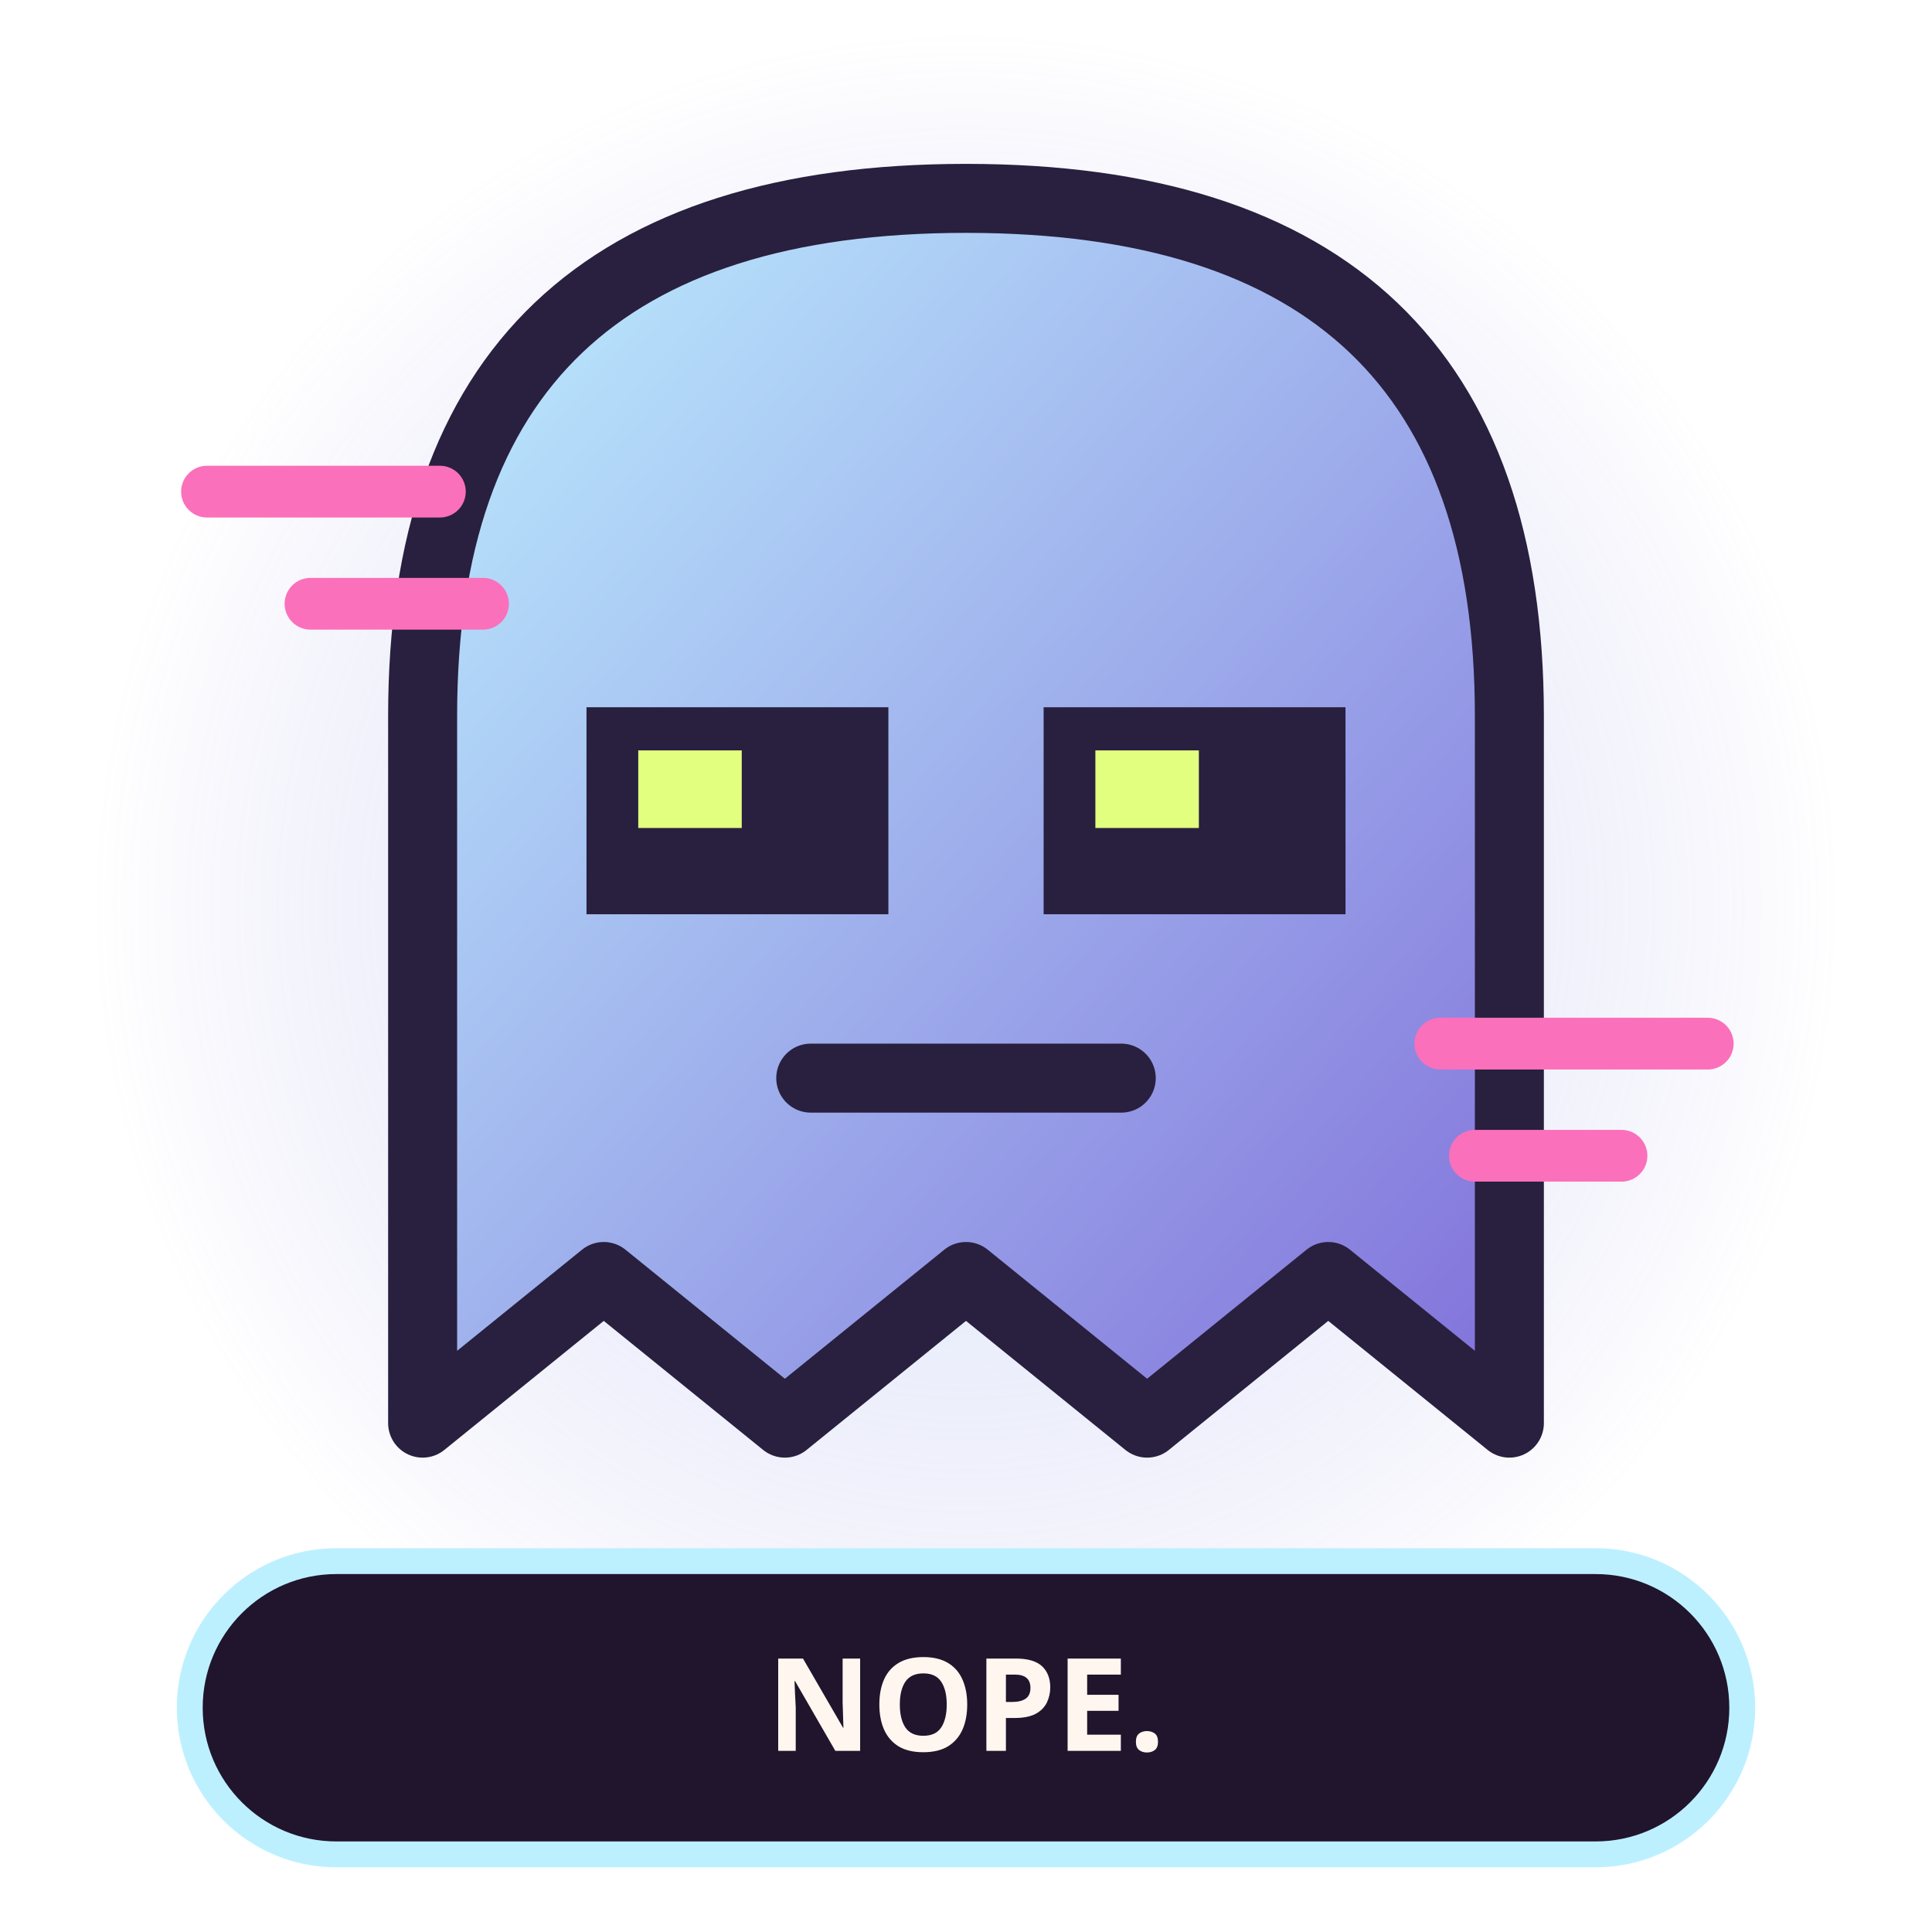
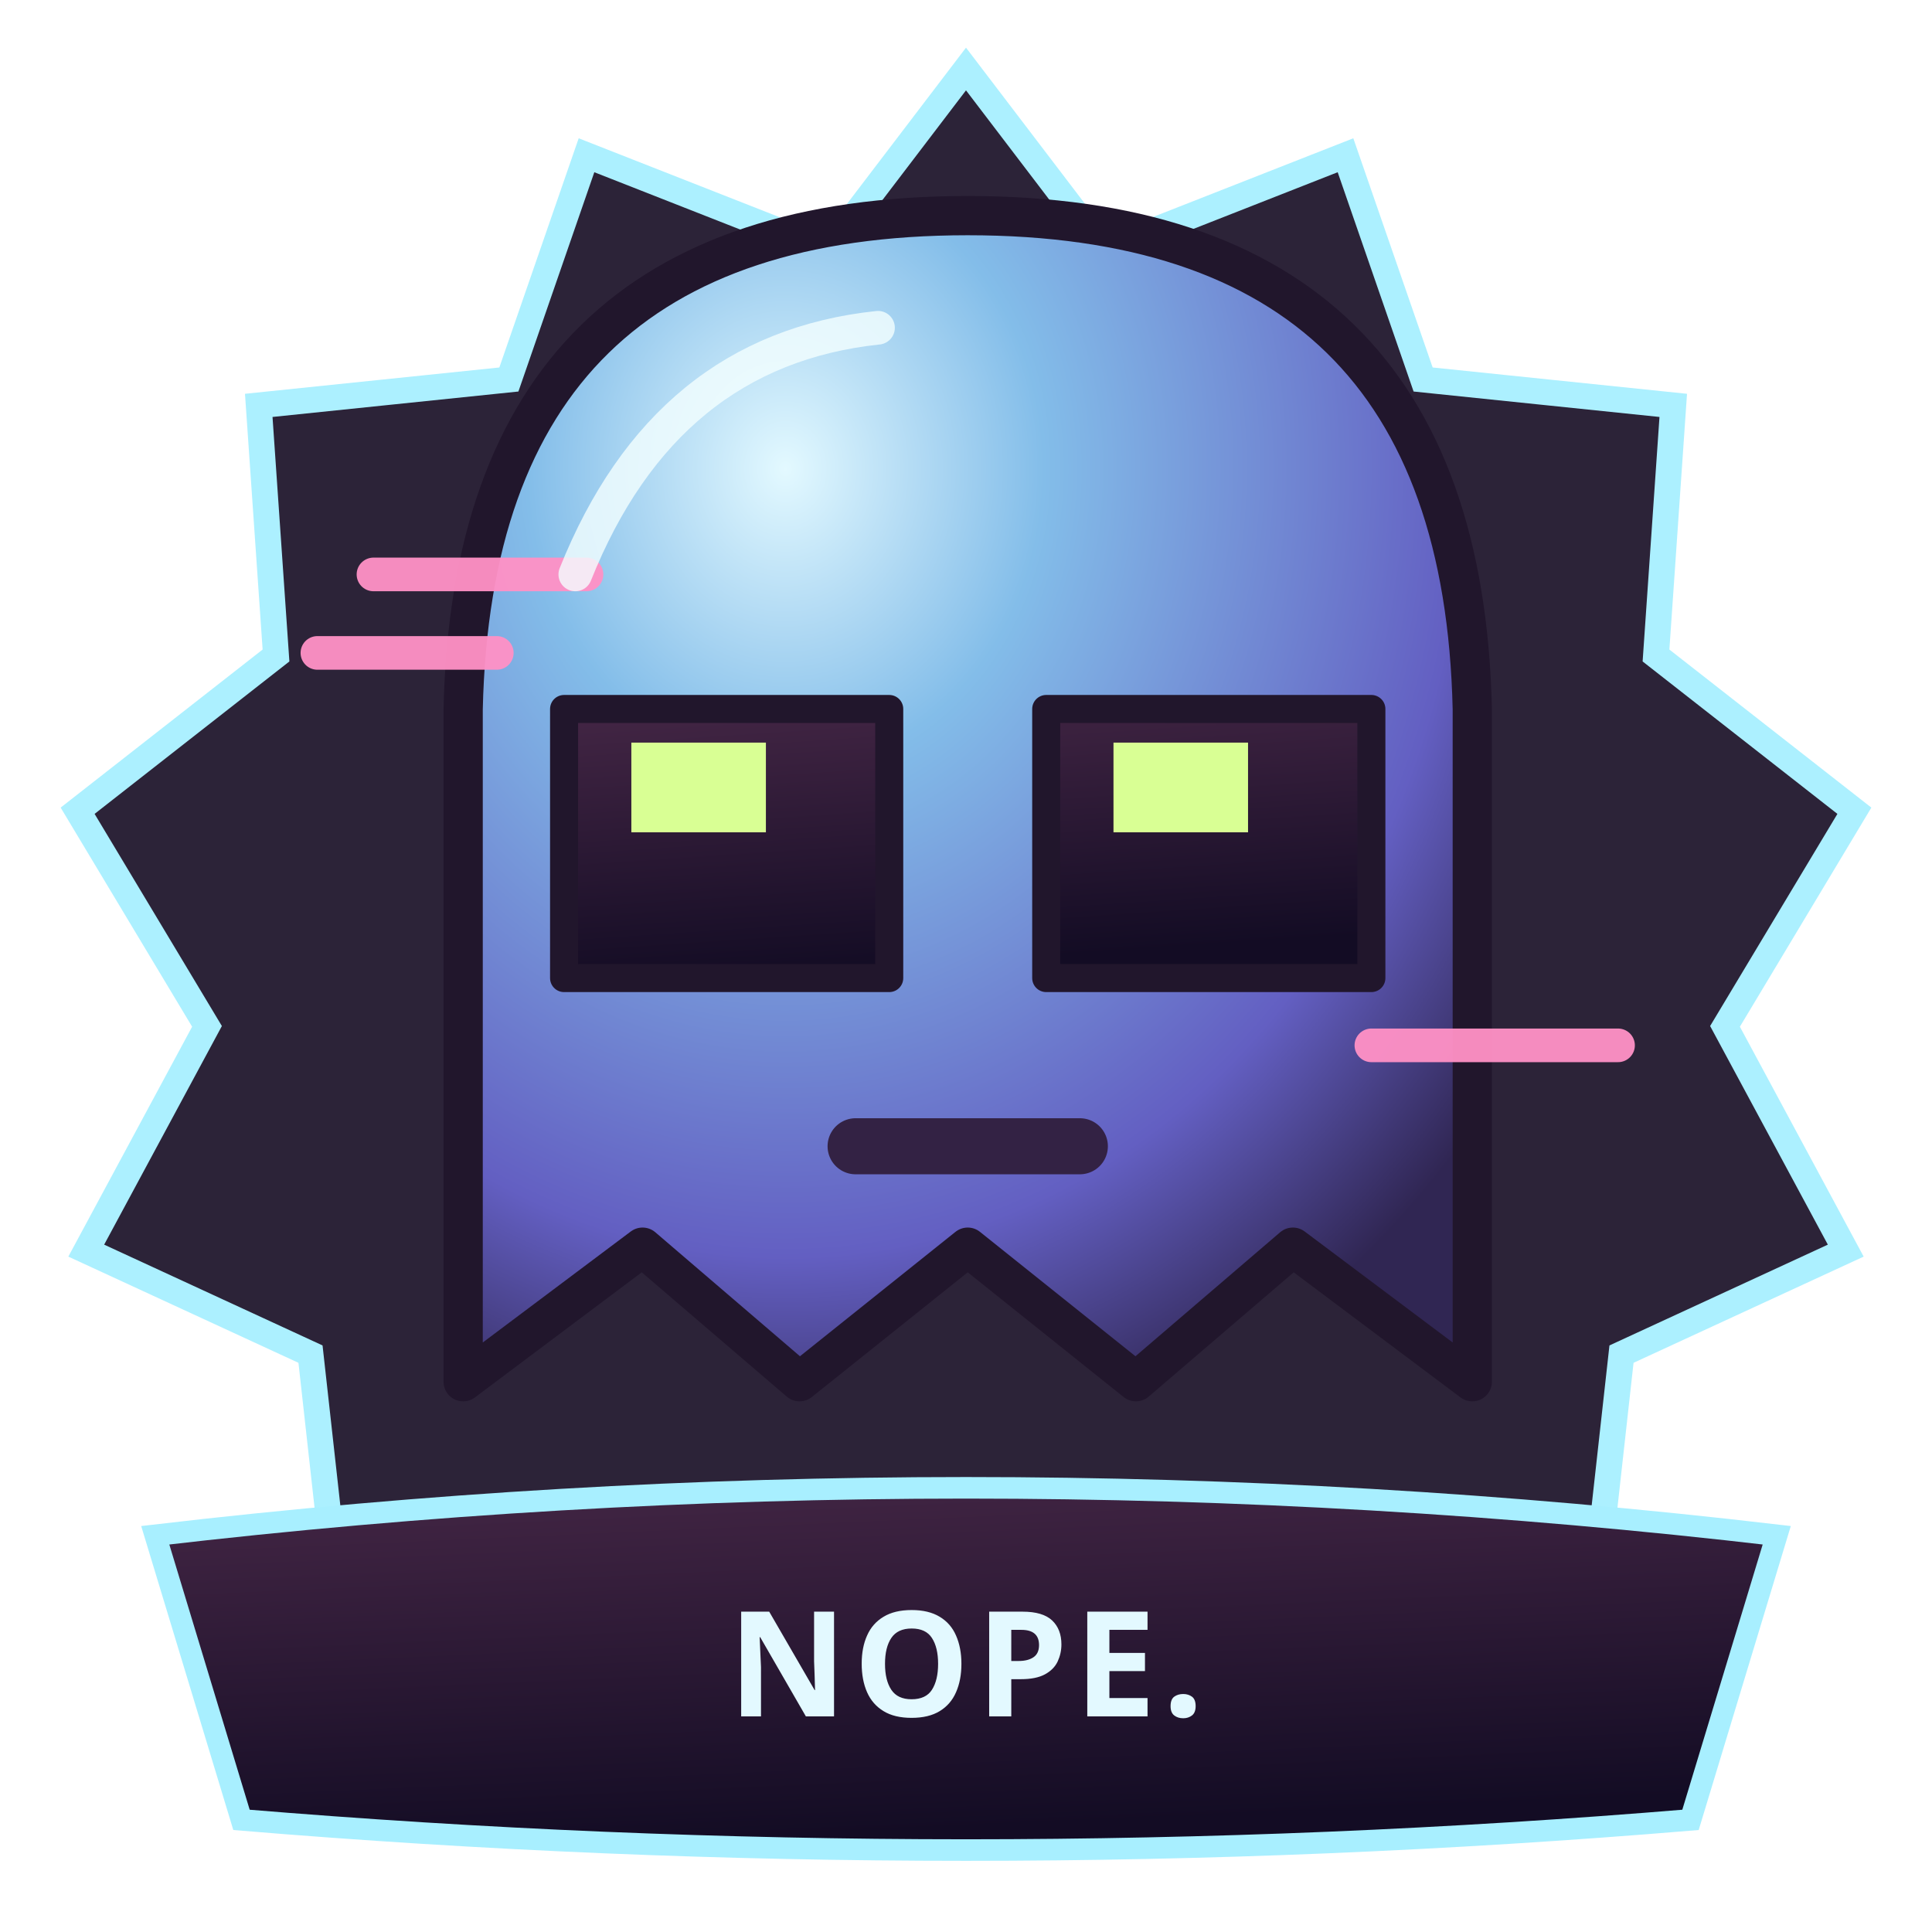
<svg xmlns="http://www.w3.org/2000/svg" viewBox="0 0 224 224" role="img" aria-label="Glitch Ghost Nope">
  <defs>
-     <linearGradient id="g" x1="0" y1="0" x2="1" y2="1">
-       <stop stop-color="#bdf0ff" />
-       <stop offset="1" stop-color="#8170da" />
+     <radialGradient id="skin" cx=".32" cy=".22" r=".88">
+       <stop stop-color="#e3f9ff" />
+       <stop offset=".29" stop-color="#83bde9" />
+       <stop offset=".76" stop-color="#635fc2" />
+       <stop offset="1" stop-color="#302653" />
+     </radialGradient>
+     <linearGradient id="horn" x1="0" y1="0" x2="1" y2="1">
+       <stop stop-color="#e3f9ff" />
+       <stop offset=".36" stop-color="#a8efff" />
+       <stop offset=".7" stop-color="#635fc2" />
+       <stop offset="1" stop-color="#201529" />
    </linearGradient>
-     <radialGradient id="halo">
-       <stop stop-color="#bdf0ff" stop-opacity=".42" />
-       <stop offset="1" stop-color="#8170da" stop-opacity="0" />
+     <linearGradient id="ink" x2=".2" y2="1">
+       <stop stop-color="#442645" />
+       <stop offset="1" stop-color="#130c24" />
+     </linearGradient>
+     <radialGradient id="eye" cx=".4" cy=".25" r=".8">
+       <stop stop-color="#ffffd5" />
+       <stop offset=".4" stop-color="#e9ff91" />
+       <stop offset=".8" stop-color="#72d77d" />
+       <stop offset="1" stop-color="#317d87" />
+     </radialGradient>
+     <linearGradient id="tooth" x2="0" y2="1">
+       <stop stop-color="#fffdf0" />
+       <stop offset="1" stop-color="#d2b8d5" />
+     </linearGradient>
+     <radialGradient id="blush">
+       <stop stop-color="#ff94a7" stop-opacity=".8" />
+       <stop offset="1" stop-color="#ff487e" stop-opacity="0" />
    </radialGradient>
  </defs>
-   <circle cx="112" cy="105" r="102" fill="url(#halo)" />
-   <g>
-     <path d="M49 165V83q0-60 63-60t63 60v82l-21-17-21 17-21-17-21 17-21-17Z" fill="url(#g)" stroke="#28203e" stroke-width="8" stroke-linejoin="round" />
-     <path d="M68 82h35v24H68zm53 0h35v24h-35" fill="#28203e" />
-     <path d="M74 87h12v9H74zm53 0h12v9h-12" fill="#e2ff7f" />
-     <path d="M94 125h36" stroke="#28203e" stroke-width="8" stroke-linecap="round" />
-     <path d="M24 57h27m-15 13h20m111 51h31m-27 13h17" stroke="#fb70ba" stroke-width="6" stroke-linecap="round" />
+   <path d="M112 8 128 29 156 18 165 44 194 47 192 76 215 94 200 119 214 145 188 157 185 184 153 180 131 208 112 192 93 208 71 180 39 184 36 157 10 145 24 119 9 94 32 76 30 47 59 44 68 18 96 29Z" fill="#22182e" stroke="#a8efff" stroke-width="3" opacity=".95" />
+   <g transform="translate(29 12) scale(1.30)">
+     <path d="M19 114V54Q20 10 64 10Q108 10 109 54V114L93 102 79 114 64 102 49 114 35 102Z" fill="url(#skin)" stroke="#21162c" stroke-width="3.5" stroke-linejoin="round" stroke-linecap="round" />
+     <path d="M28 54H57V78H28ZM71 54H100V78H71Z" fill="url(#ink)" stroke="#21162c" stroke-width="2.5" stroke-linejoin="round" stroke-linecap="round" />
+     <path d="M34 57H46V65H34ZM77 57H89V65H77Z" fill="#d9ff94" />
+     <path d="M54 93H74" fill="none" stroke="#332244" stroke-opacity="1" stroke-width="5" stroke-linecap="round" />
+     <path d="M11 42H30M6 49H22M100 84H122" fill="none" stroke="#ff91c6" stroke-opacity=".95" stroke-width="3" stroke-linecap="round" />
+     <path d="M29 42Q37 22 56 20" fill="none" stroke="#f4ffff" stroke-opacity=".8" stroke-width="3" stroke-linecap="round" />
  </g>
-   <rect x="22" y="181" width="180" height="34" rx="17" fill="#20152d" stroke="#bdf0ff" stroke-width="3" />
-   <text x="112" y="203" text-anchor="middle" fill="#fff7ef" font-size="15" font-weight="800" font-family="system-ui,sans-serif">NOPE.</text>
+   <path d="M18 178Q112 167 206 178L196 211Q112 218 28 211Z" fill="url(#ink)" stroke="#a8efff" stroke-width="2.5" />
+   <text x="112" y="199" text-anchor="middle" font-family="system-ui,sans-serif" font-size="17" font-weight="900" letter-spacing=".7" fill="#e3f9ff">NOPE.</text>
</svg>
